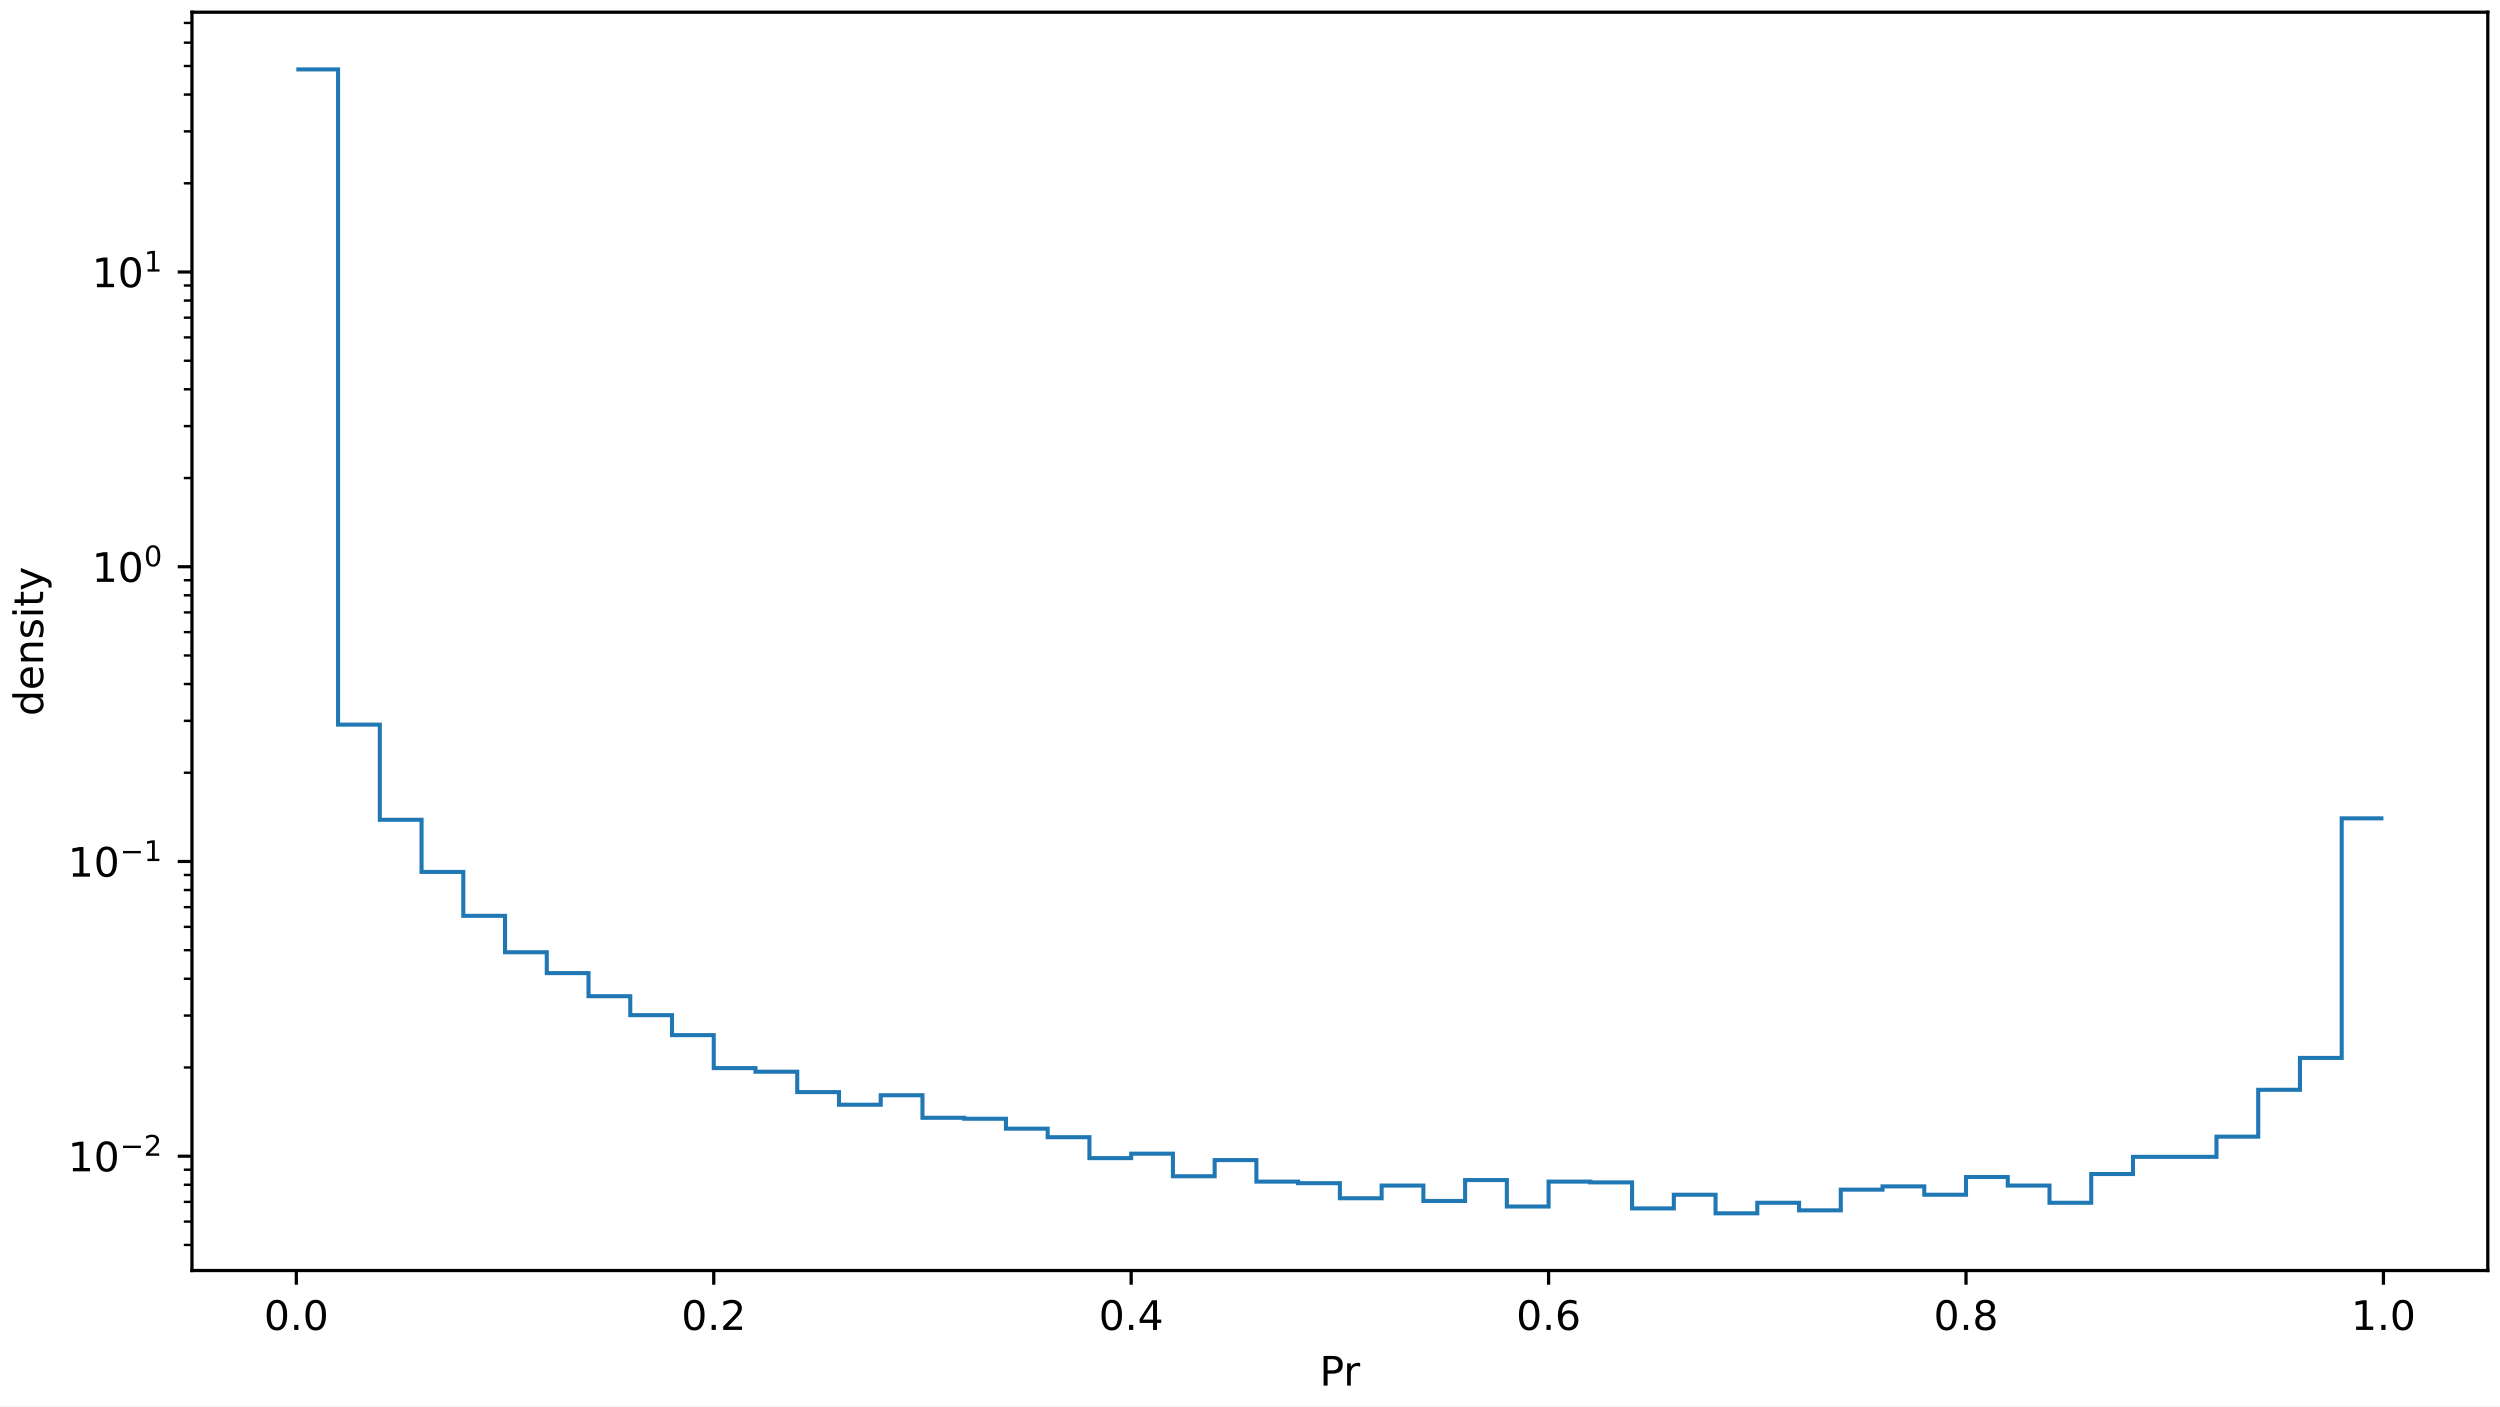
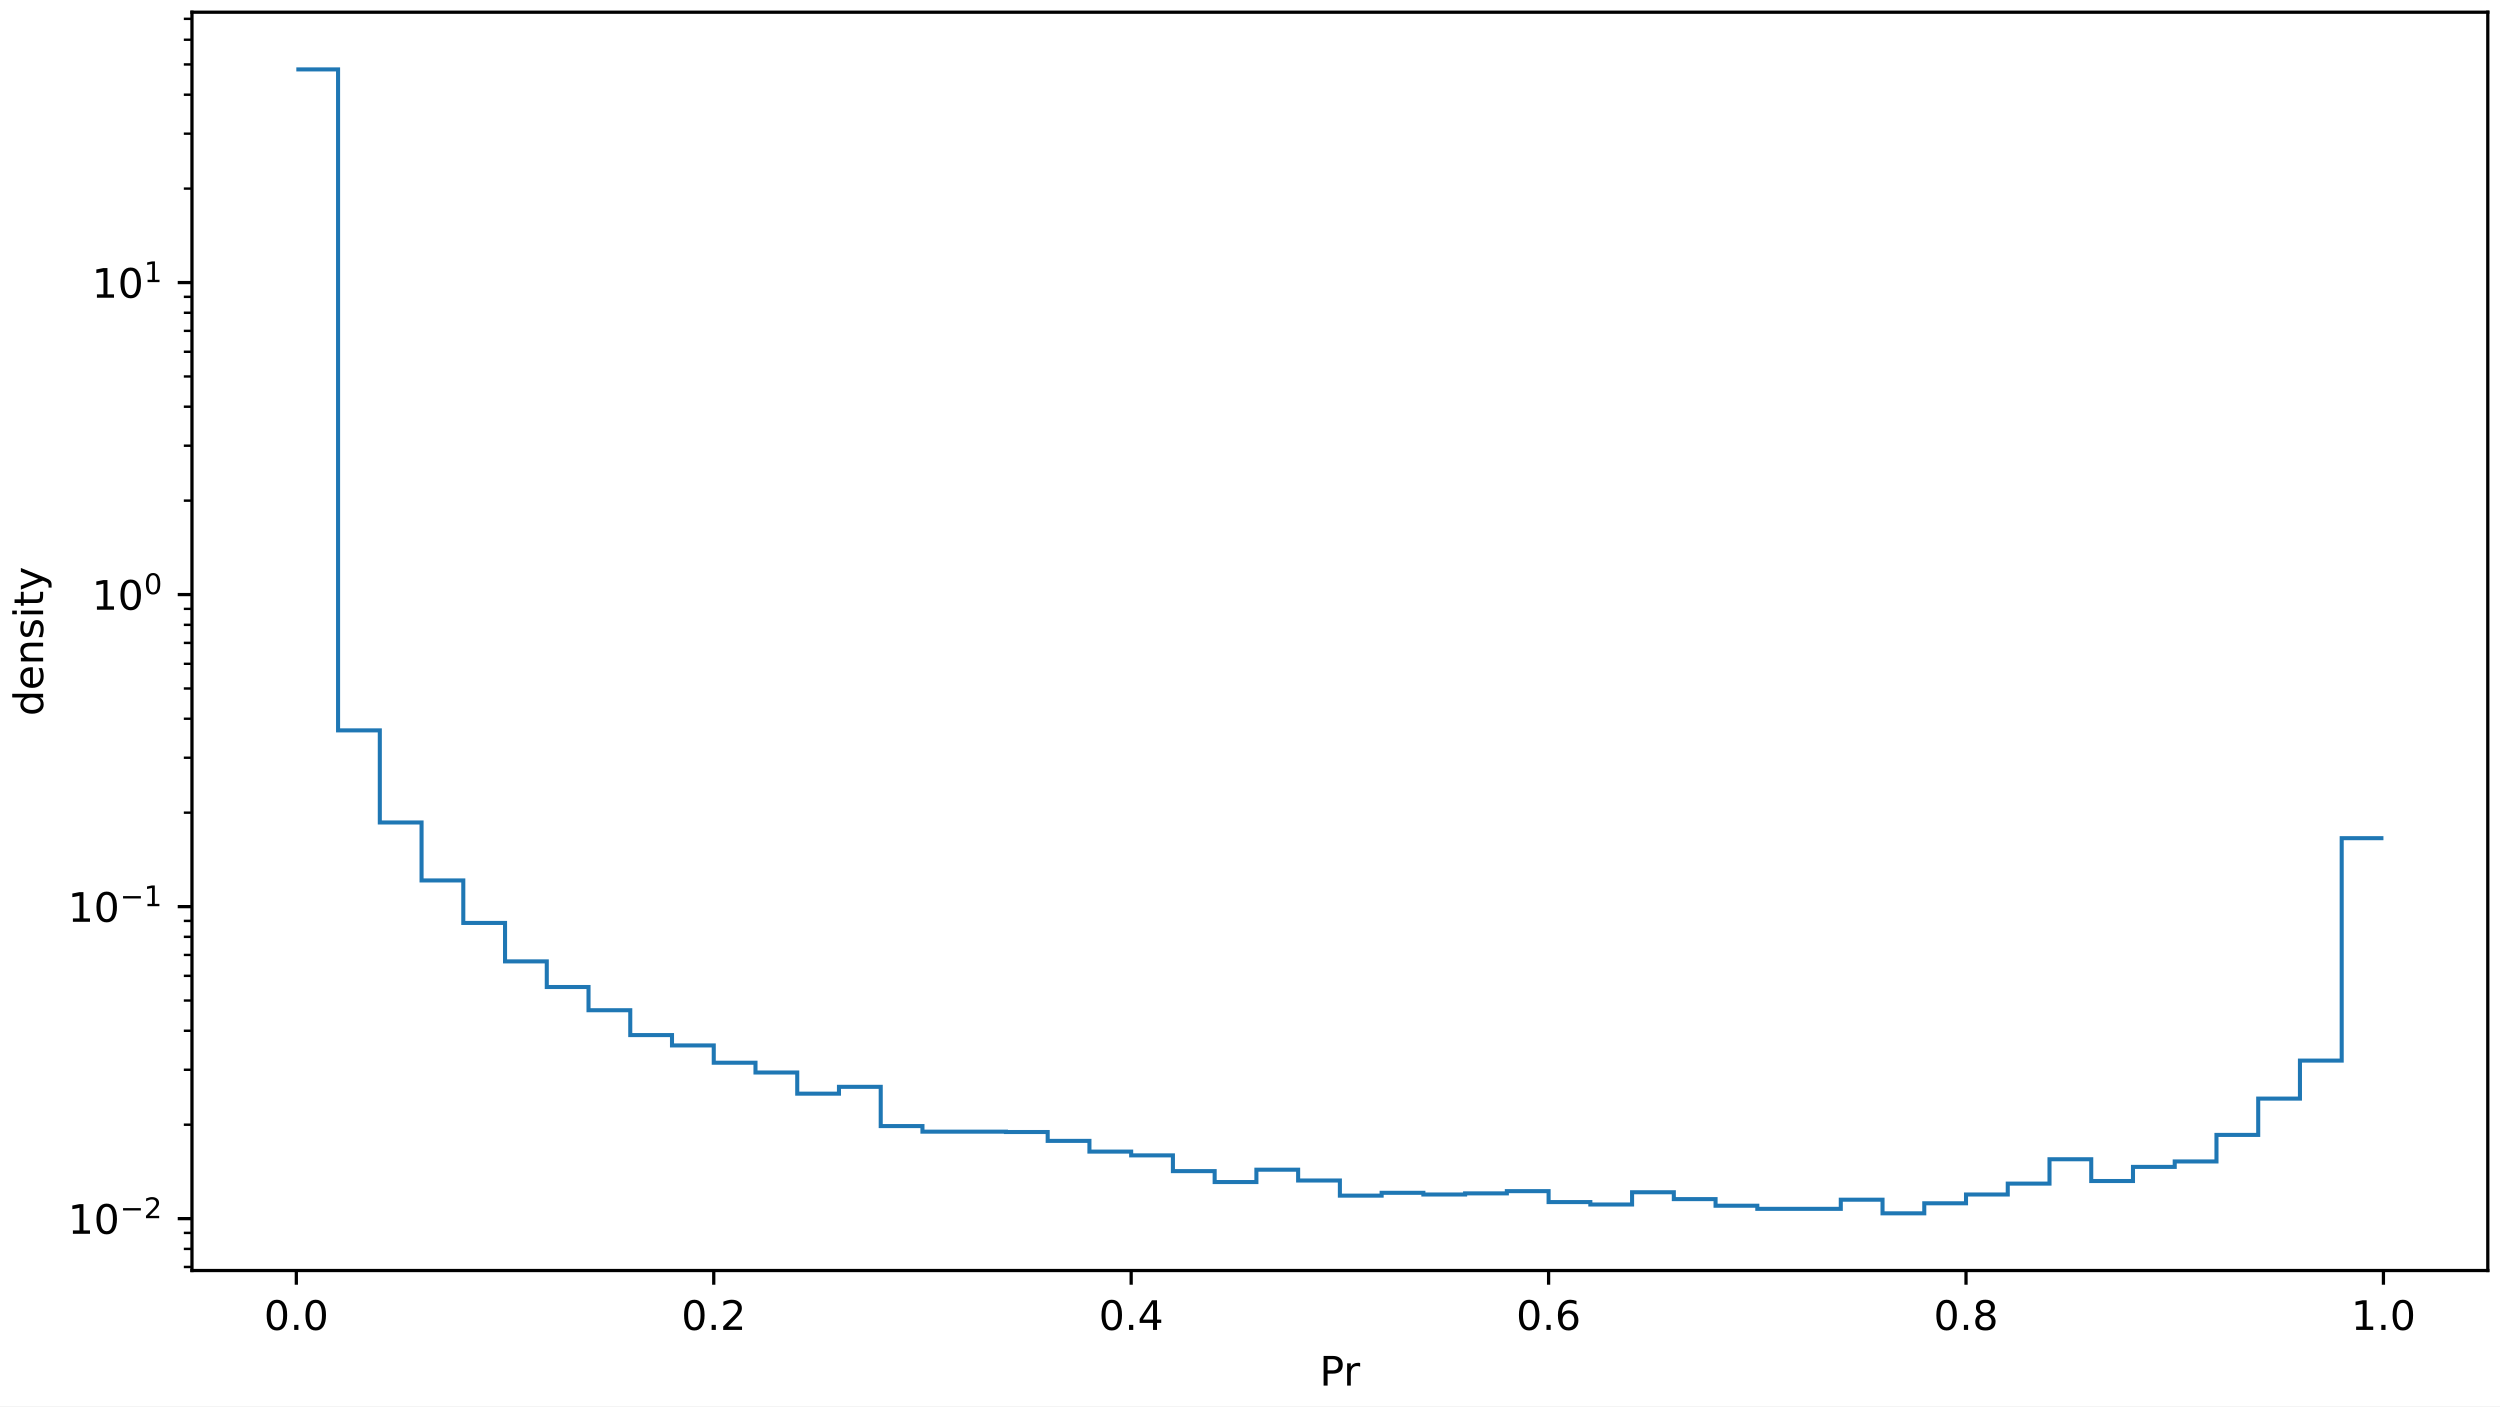
<svg xmlns="http://www.w3.org/2000/svg" xmlns:xlink="http://www.w3.org/1999/xlink" width="614.4pt" height="345.6pt" viewBox="0 0 614.4 345.6" version="1.1">
  <defs>
    <style type="text/css">*{stroke-linejoin: round; stroke-linecap: butt}</style>
  </defs>
  <g id="figure_1">
    <g id="patch_1">
      <path d="M 0 345.6  L 614.4 345.6  L 614.4 0  L 0 0  z " style="fill: #ffffff" />
    </g>
    <g id="axes_1">
      <g id="patch_2">
        <path d="M 47.178 312.244  L 611.4 312.244  L 611.4 3  L 47.178 3  z " style="fill: #ffffff" />
      </g>
      <g id="matplotlib.axis_1">
        <g id="xtick_1">
          <g id="line2d_1">
            <defs>
-               <path id="m221b57615c" d="M 0 0  L 0 3.5  " style="stroke: #000000; stroke-width: 0.8" />
+               <path id="m1283e8cdca" d="M 0 0  L 0 3.5  " style="stroke: #000000; stroke-width: 0.8" />
            </defs>
            <g>
-               <use xlink:href="#m221b57615c" x="72.825" y="312.244" style="stroke: #000000; stroke-width: 0.8" />
+               <use xlink:href="#m1283e8cdca" x="72.825" y="312.244" style="stroke: #000000; stroke-width: 0.8" />
            </g>
          </g>
          <g id="text_1">
            <g transform="translate(64.87323 326.8419)scale(0.1 -0.1)">
              <defs>
                <path id="DejaVuSans-30" d="M 2034 4250  Q 1547 4250 1301 3770  Q 1056 3291 1056 2328  Q 1056 1369 1301 889  Q 1547 409 2034 409  Q 2525 409 2770 889  Q 3016 1369 3016 2328  Q 3016 3291 2770 3770  Q 2525 4250 2034 4250  z M 2034 4750  Q 2819 4750 3233 4129  Q 3647 3509 3647 2328  Q 3647 1150 3233 529  Q 2819 -91 2034 -91  Q 1250 -91 836 529  Q 422 1150 422 2328  Q 422 3509 836 4129  Q 1250 4750 2034 4750  z " transform="scale(0.015625)" />
                <path id="DejaVuSans-2e" d="M 684 794  L 1344 794  L 1344 0  L 684 0  L 684 794  z " transform="scale(0.015625)" />
              </defs>
              <use xlink:href="#DejaVuSans-30" />
              <use xlink:href="#DejaVuSans-2e" x="63.623" />
              <use xlink:href="#DejaVuSans-30" x="95.41" />
            </g>
          </g>
        </g>
        <g id="xtick_2">
          <g id="line2d_2">
            <g>
-               <use xlink:href="#m221b57615c" x="175.411" y="312.244" style="stroke: #000000; stroke-width: 0.8" />
+               <use xlink:href="#m1283e8cdca" x="175.411" y="312.244" style="stroke: #000000; stroke-width: 0.8" />
            </g>
          </g>
          <g id="text_2">
            <g transform="translate(167.4589 326.8419)scale(0.1 -0.1)">
              <defs>
                <path id="DejaVuSans-32" d="M 1228 531  L 3431 531  L 3431 0  L 469 0  L 469 531  Q 828 903 1448 1529  Q 2069 2156 2228 2338  Q 2531 2678 2651 2914  Q 2772 3150 2772 3378  Q 2772 3750 2511 3984  Q 2250 4219 1831 4219  Q 1534 4219 1204 4116  Q 875 4013 500 3803  L 500 4441  Q 881 4594 1212 4672  Q 1544 4750 1819 4750  Q 2544 4750 2975 4387  Q 3406 4025 3406 3419  Q 3406 3131 3298 2873  Q 3191 2616 2906 2266  Q 2828 2175 2409 1742  Q 1991 1309 1228 531  z " transform="scale(0.015625)" />
              </defs>
              <use xlink:href="#DejaVuSans-30" />
              <use xlink:href="#DejaVuSans-2e" x="63.623" />
              <use xlink:href="#DejaVuSans-32" x="95.41" />
            </g>
          </g>
        </g>
        <g id="xtick_3">
          <g id="line2d_3">
            <g>
-               <use xlink:href="#m221b57615c" x="277.996" y="312.244" style="stroke: #000000; stroke-width: 0.8" />
+               <use xlink:href="#m1283e8cdca" x="277.996" y="312.244" style="stroke: #000000; stroke-width: 0.8" />
            </g>
          </g>
          <g id="text_3">
            <g transform="translate(270.0446 326.8419)scale(0.1 -0.1)">
              <defs>
                <path id="DejaVuSans-34" d="M 2419 4116  L 825 1625  L 2419 1625  L 2419 4116  z M 2253 4666  L 3047 4666  L 3047 1625  L 3713 1625  L 3713 1100  L 3047 1100  L 3047 0  L 2419 0  L 2419 1100  L 313 1100  L 313 1709  L 2253 4666  z " transform="scale(0.015625)" />
              </defs>
              <use xlink:href="#DejaVuSans-30" />
              <use xlink:href="#DejaVuSans-2e" x="63.623" />
              <use xlink:href="#DejaVuSans-34" x="95.41" />
            </g>
          </g>
        </g>
        <g id="xtick_4">
          <g id="line2d_4">
            <g>
-               <use xlink:href="#m221b57615c" x="380.582" y="312.244" style="stroke: #000000; stroke-width: 0.8" />
+               <use xlink:href="#m1283e8cdca" x="380.582" y="312.244" style="stroke: #000000; stroke-width: 0.8" />
            </g>
          </g>
          <g id="text_4">
            <g transform="translate(372.6304 326.8419)scale(0.1 -0.1)">
              <defs>
                <path id="DejaVuSans-36" d="M 2113 2584  Q 1688 2584 1439 2293  Q 1191 2003 1191 1497  Q 1191 994 1439 701  Q 1688 409 2113 409  Q 2538 409 2786 701  Q 3034 994 3034 1497  Q 3034 2003 2786 2293  Q 2538 2584 2113 2584  z M 3366 4563  L 3366 3988  Q 3128 4100 2886 4159  Q 2644 4219 2406 4219  Q 1781 4219 1451 3797  Q 1122 3375 1075 2522  Q 1259 2794 1537 2939  Q 1816 3084 2150 3084  Q 2853 3084 3261 2657  Q 3669 2231 3669 1497  Q 3669 778 3244 343  Q 2819 -91 2113 -91  Q 1303 -91 875 529  Q 447 1150 447 2328  Q 447 3434 972 4092  Q 1497 4750 2381 4750  Q 2619 4750 2861 4703  Q 3103 4656 3366 4563  z " transform="scale(0.015625)" />
              </defs>
              <use xlink:href="#DejaVuSans-30" />
              <use xlink:href="#DejaVuSans-2e" x="63.623" />
              <use xlink:href="#DejaVuSans-36" x="95.41" />
            </g>
          </g>
        </g>
        <g id="xtick_5">
          <g id="line2d_5">
            <g>
-               <use xlink:href="#m221b57615c" x="483.168" y="312.244" style="stroke: #000000; stroke-width: 0.8" />
+               <use xlink:href="#m1283e8cdca" x="483.168" y="312.244" style="stroke: #000000; stroke-width: 0.8" />
            </g>
          </g>
          <g id="text_5">
            <g transform="translate(475.2161 326.8419)scale(0.1 -0.1)">
              <defs>
                <path id="DejaVuSans-38" d="M 2034 2216  Q 1584 2216 1326 1975  Q 1069 1734 1069 1313  Q 1069 891 1326 650  Q 1584 409 2034 409  Q 2484 409 2743 651  Q 3003 894 3003 1313  Q 3003 1734 2745 1975  Q 2488 2216 2034 2216  z M 1403 2484  Q 997 2584 770 2862  Q 544 3141 544 3541  Q 544 4100 942 4425  Q 1341 4750 2034 4750  Q 2731 4750 3128 4425  Q 3525 4100 3525 3541  Q 3525 3141 3298 2862  Q 3072 2584 2669 2484  Q 3125 2378 3379 2068  Q 3634 1759 3634 1313  Q 3634 634 3220 271  Q 2806 -91 2034 -91  Q 1263 -91 848 271  Q 434 634 434 1313  Q 434 1759 690 2068  Q 947 2378 1403 2484  z M 1172 3481  Q 1172 3119 1398 2916  Q 1625 2713 2034 2713  Q 2441 2713 2670 2916  Q 2900 3119 2900 3481  Q 2900 3844 2670 4047  Q 2441 4250 2034 4250  Q 1625 4250 1398 4047  Q 1172 3844 1172 3481  z " transform="scale(0.015625)" />
              </defs>
              <use xlink:href="#DejaVuSans-30" />
              <use xlink:href="#DejaVuSans-2e" x="63.623" />
              <use xlink:href="#DejaVuSans-38" x="95.41" />
            </g>
          </g>
        </g>
        <g id="xtick_6">
          <g id="line2d_6">
            <g>
-               <use xlink:href="#m221b57615c" x="585.753" y="312.244" style="stroke: #000000; stroke-width: 0.8" />
+               <use xlink:href="#m1283e8cdca" x="585.753" y="312.244" style="stroke: #000000; stroke-width: 0.8" />
            </g>
          </g>
          <g id="text_6">
            <g transform="translate(577.8018 326.8419)scale(0.1 -0.1)">
              <defs>
                <path id="DejaVuSans-31" d="M 794 531  L 1825 531  L 1825 4091  L 703 3866  L 703 4441  L 1819 4666  L 2450 4666  L 2450 531  L 3481 531  L 3481 0  L 794 0  L 794 531  z " transform="scale(0.015625)" />
              </defs>
              <use xlink:href="#DejaVuSans-31" />
              <use xlink:href="#DejaVuSans-2e" x="63.623" />
              <use xlink:href="#DejaVuSans-30" x="95.41" />
            </g>
          </g>
        </g>
        <g id="text_7">
          <g transform="translate(324.3062 340.5201)scale(0.1 -0.1)">
            <defs>
              <path id="DejaVuSans-50" d="M 1259 4147  L 1259 2394  L 2053 2394  Q 2494 2394 2734 2622  Q 2975 2850 2975 3272  Q 2975 3691 2734 3919  Q 2494 4147 2053 4147  L 1259 4147  z M 628 4666  L 2053 4666  Q 2838 4666 3239 4311  Q 3641 3956 3641 3272  Q 3641 2581 3239 2228  Q 2838 1875 2053 1875  L 1259 1875  L 1259 0  L 628 0  L 628 4666  z " transform="scale(0.015625)" />
              <path id="DejaVuSans-72" d="M 2631 2963  Q 2534 3019 2420 3045  Q 2306 3072 2169 3072  Q 1681 3072 1420 2755  Q 1159 2438 1159 1844  L 1159 0  L 581 0  L 581 3500  L 1159 3500  L 1159 2956  Q 1341 3275 1631 3429  Q 1922 3584 2338 3584  Q 2397 3584 2469 3576  Q 2541 3569 2628 3553  L 2631 2963  z " transform="scale(0.015625)" />
            </defs>
            <use xlink:href="#DejaVuSans-50" />
            <use xlink:href="#DejaVuSans-72" x="58.553" />
          </g>
        </g>
      </g>
      <g id="matplotlib.axis_2">
        <g id="ytick_1">
          <g id="line2d_7">
            <defs>
-               <path id="md0d97b9da5" d="M 0 0  L -3.5 0  " style="stroke: #000000; stroke-width: 0.8" />
+               <path id="mc217131f54" d="M 0 0  L -3.5 0  " style="stroke: #000000; stroke-width: 0.8" />
            </defs>
            <g>
-               <use xlink:href="#md0d97b9da5" x="47.178" y="284.148" style="stroke: #000000; stroke-width: 0.8" />
+               <use xlink:href="#mc217131f54" x="47.178" y="299.493" style="stroke: #000000; stroke-width: 0.8" />
            </g>
          </g>
          <g id="text_8">
-             <g transform="translate(16.67836 287.9472)scale(0.1 -0.1)">
+             <g transform="translate(16.67836 303.2924)scale(0.1 -0.1)">
              <defs>
                <path id="DejaVuSans-2212" d="M 678 2272  L 4684 2272  L 4684 1741  L 678 1741  L 678 2272  z " transform="scale(0.015625)" />
              </defs>
              <use xlink:href="#DejaVuSans-31" transform="translate(0 0.765625)" />
              <use xlink:href="#DejaVuSans-30" transform="translate(63.62305 0.765625)" />
              <use xlink:href="#DejaVuSans-2212" transform="translate(128.2031 39.04688)scale(0.7)" />
              <use xlink:href="#DejaVuSans-32" transform="translate(186.8555 39.04688)scale(0.7)" />
            </g>
          </g>
        </g>
        <g id="ytick_2">
          <g id="line2d_8">
            <g>
-               <use xlink:href="#md0d97b9da5" x="47.178" y="211.715" style="stroke: #000000; stroke-width: 0.8" />
+               <use xlink:href="#mc217131f54" x="47.178" y="222.808" style="stroke: #000000; stroke-width: 0.8" />
            </g>
          </g>
          <g id="text_9">
-             <g transform="translate(16.67836 215.5138)scale(0.1 -0.1)">
+             <g transform="translate(16.67836 226.6075)scale(0.1 -0.1)">
              <use xlink:href="#DejaVuSans-31" transform="translate(0 0.684375)" />
              <use xlink:href="#DejaVuSans-30" transform="translate(63.62305 0.684375)" />
              <use xlink:href="#DejaVuSans-2212" transform="translate(128.2031 38.96563)scale(0.7)" />
              <use xlink:href="#DejaVuSans-31" transform="translate(186.8555 38.96563)scale(0.7)" />
            </g>
          </g>
        </g>
        <g id="ytick_3">
          <g id="line2d_9">
            <g>
-               <use xlink:href="#md0d97b9da5" x="47.178" y="139.281" style="stroke: #000000; stroke-width: 0.8" />
+               <use xlink:href="#mc217131f54" x="47.178" y="146.123" style="stroke: #000000; stroke-width: 0.8" />
            </g>
          </g>
          <g id="text_10">
-             <g transform="translate(22.57837 143.0804)scale(0.1 -0.1)">
+             <g transform="translate(22.57837 149.9226)scale(0.1 -0.1)">
              <use xlink:href="#DejaVuSans-31" transform="translate(0 0.765625)" />
              <use xlink:href="#DejaVuSans-30" transform="translate(63.62305 0.765625)" />
              <use xlink:href="#DejaVuSans-30" transform="translate(128.2031 39.04688)scale(0.7)" />
            </g>
          </g>
        </g>
        <g id="ytick_4">
          <g id="line2d_10">
            <g>
-               <use xlink:href="#md0d97b9da5" x="47.178" y="66.848" style="stroke: #000000; stroke-width: 0.8" />
+               <use xlink:href="#mc217131f54" x="47.178" y="69.438" style="stroke: #000000; stroke-width: 0.8" />
            </g>
          </g>
          <g id="text_11">
-             <g transform="translate(22.57837 70.64702)scale(0.1 -0.1)">
+             <g transform="translate(22.57837 73.23769)scale(0.1 -0.1)">
              <use xlink:href="#DejaVuSans-31" transform="translate(0 0.684375)" />
              <use xlink:href="#DejaVuSans-30" transform="translate(63.62305 0.684375)" />
              <use xlink:href="#DejaVuSans-31" transform="translate(128.2031 38.96563)scale(0.7)" />
            </g>
          </g>
        </g>
        <g id="ytick_5">
          <g id="line2d_11">
            <defs>
-               <path id="m53bd0949b5" d="M 0 0  L -2 0  " style="stroke: #000000; stroke-width: 0.6" />
+               <path id="m65d58d8e24" d="M 0 0  L -2 0  " style="stroke: #000000; stroke-width: 0.6" />
            </defs>
            <g>
-               <use xlink:href="#m53bd0949b5" x="47.178" y="305.953" style="stroke: #000000; stroke-width: 0.6" />
+               <use xlink:href="#m65d58d8e24" x="47.178" y="311.372" style="stroke: #000000; stroke-width: 0.6" />
            </g>
          </g>
        </g>
        <g id="ytick_6">
          <g id="line2d_12">
            <g>
-               <use xlink:href="#m53bd0949b5" x="47.178" y="300.217" style="stroke: #000000; stroke-width: 0.6" />
+               <use xlink:href="#m65d58d8e24" x="47.178" y="306.925" style="stroke: #000000; stroke-width: 0.6" />
            </g>
          </g>
        </g>
        <g id="ytick_7">
          <g id="line2d_13">
            <g>
-               <use xlink:href="#m53bd0949b5" x="47.178" y="295.368" style="stroke: #000000; stroke-width: 0.6" />
+               <use xlink:href="#m65d58d8e24" x="47.178" y="303.002" style="stroke: #000000; stroke-width: 0.6" />
            </g>
          </g>
        </g>
        <g id="ytick_8">
          <g id="line2d_14">
            <g>
-               <use xlink:href="#m53bd0949b5" x="47.178" y="291.168" style="stroke: #000000; stroke-width: 0.6" />
+               <use xlink:href="#m65d58d8e24" x="47.178" y="276.409" style="stroke: #000000; stroke-width: 0.6" />
            </g>
          </g>
        </g>
        <g id="ytick_9">
          <g id="line2d_15">
            <g>
-               <use xlink:href="#m53bd0949b5" x="47.178" y="287.462" style="stroke: #000000; stroke-width: 0.6" />
+               <use xlink:href="#m65d58d8e24" x="47.178" y="262.905" style="stroke: #000000; stroke-width: 0.6" />
            </g>
          </g>
        </g>
        <g id="ytick_10">
          <g id="line2d_16">
            <g>
-               <use xlink:href="#m53bd0949b5" x="47.178" y="262.343" style="stroke: #000000; stroke-width: 0.6" />
+               <use xlink:href="#m65d58d8e24" x="47.178" y="253.324" style="stroke: #000000; stroke-width: 0.6" />
            </g>
          </g>
        </g>
        <g id="ytick_11">
          <g id="line2d_17">
            <g>
-               <use xlink:href="#m53bd0949b5" x="47.178" y="249.588" style="stroke: #000000; stroke-width: 0.6" />
+               <use xlink:href="#m65d58d8e24" x="47.178" y="245.893" style="stroke: #000000; stroke-width: 0.6" />
            </g>
          </g>
        </g>
        <g id="ytick_12">
          <g id="line2d_18">
            <g>
-               <use xlink:href="#m53bd0949b5" x="47.178" y="240.539" style="stroke: #000000; stroke-width: 0.6" />
+               <use xlink:href="#m65d58d8e24" x="47.178" y="239.821" style="stroke: #000000; stroke-width: 0.6" />
            </g>
          </g>
        </g>
        <g id="ytick_13">
          <g id="line2d_19">
            <g>
-               <use xlink:href="#m53bd0949b5" x="47.178" y="233.519" style="stroke: #000000; stroke-width: 0.6" />
+               <use xlink:href="#m65d58d8e24" x="47.178" y="234.687" style="stroke: #000000; stroke-width: 0.6" />
            </g>
          </g>
        </g>
        <g id="ytick_14">
          <g id="line2d_20">
            <g>
-               <use xlink:href="#m53bd0949b5" x="47.178" y="227.784" style="stroke: #000000; stroke-width: 0.6" />
+               <use xlink:href="#m65d58d8e24" x="47.178" y="230.24" style="stroke: #000000; stroke-width: 0.6" />
            </g>
          </g>
        </g>
        <g id="ytick_15">
          <g id="line2d_21">
            <g>
-               <use xlink:href="#m53bd0949b5" x="47.178" y="222.935" style="stroke: #000000; stroke-width: 0.6" />
+               <use xlink:href="#m65d58d8e24" x="47.178" y="226.317" style="stroke: #000000; stroke-width: 0.6" />
            </g>
          </g>
        </g>
        <g id="ytick_16">
          <g id="line2d_22">
            <g>
-               <use xlink:href="#m53bd0949b5" x="47.178" y="218.734" style="stroke: #000000; stroke-width: 0.6" />
+               <use xlink:href="#m65d58d8e24" x="47.178" y="199.724" style="stroke: #000000; stroke-width: 0.6" />
            </g>
          </g>
        </g>
        <g id="ytick_17">
          <g id="line2d_23">
            <g>
-               <use xlink:href="#m53bd0949b5" x="47.178" y="215.029" style="stroke: #000000; stroke-width: 0.6" />
+               <use xlink:href="#m65d58d8e24" x="47.178" y="186.22" style="stroke: #000000; stroke-width: 0.6" />
            </g>
          </g>
        </g>
        <g id="ytick_18">
          <g id="line2d_24">
            <g>
-               <use xlink:href="#m53bd0949b5" x="47.178" y="189.91" style="stroke: #000000; stroke-width: 0.6" />
+               <use xlink:href="#m65d58d8e24" x="47.178" y="176.639" style="stroke: #000000; stroke-width: 0.6" />
            </g>
          </g>
        </g>
        <g id="ytick_19">
          <g id="line2d_25">
            <g>
-               <use xlink:href="#m53bd0949b5" x="47.178" y="177.155" style="stroke: #000000; stroke-width: 0.6" />
+               <use xlink:href="#m65d58d8e24" x="47.178" y="169.208" style="stroke: #000000; stroke-width: 0.6" />
            </g>
          </g>
        </g>
        <g id="ytick_20">
          <g id="line2d_26">
            <g>
-               <use xlink:href="#m53bd0949b5" x="47.178" y="168.105" style="stroke: #000000; stroke-width: 0.6" />
+               <use xlink:href="#m65d58d8e24" x="47.178" y="163.136" style="stroke: #000000; stroke-width: 0.6" />
            </g>
          </g>
        </g>
        <g id="ytick_21">
          <g id="line2d_27">
            <g>
-               <use xlink:href="#m53bd0949b5" x="47.178" y="161.086" style="stroke: #000000; stroke-width: 0.6" />
+               <use xlink:href="#m65d58d8e24" x="47.178" y="158.002" style="stroke: #000000; stroke-width: 0.6" />
            </g>
          </g>
        </g>
        <g id="ytick_22">
          <g id="line2d_28">
            <g>
-               <use xlink:href="#m53bd0949b5" x="47.178" y="155.35" style="stroke: #000000; stroke-width: 0.6" />
+               <use xlink:href="#m65d58d8e24" x="47.178" y="153.555" style="stroke: #000000; stroke-width: 0.6" />
            </g>
          </g>
        </g>
        <g id="ytick_23">
          <g id="line2d_29">
            <g>
-               <use xlink:href="#m53bd0949b5" x="47.178" y="150.501" style="stroke: #000000; stroke-width: 0.6" />
+               <use xlink:href="#m65d58d8e24" x="47.178" y="149.632" style="stroke: #000000; stroke-width: 0.6" />
            </g>
          </g>
        </g>
        <g id="ytick_24">
          <g id="line2d_30">
            <g>
-               <use xlink:href="#m53bd0949b5" x="47.178" y="146.301" style="stroke: #000000; stroke-width: 0.6" />
+               <use xlink:href="#m65d58d8e24" x="47.178" y="123.039" style="stroke: #000000; stroke-width: 0.6" />
            </g>
          </g>
        </g>
        <g id="ytick_25">
          <g id="line2d_31">
            <g>
-               <use xlink:href="#m53bd0949b5" x="47.178" y="142.596" style="stroke: #000000; stroke-width: 0.6" />
+               <use xlink:href="#m65d58d8e24" x="47.178" y="109.535" style="stroke: #000000; stroke-width: 0.6" />
            </g>
          </g>
        </g>
        <g id="ytick_26">
          <g id="line2d_32">
            <g>
-               <use xlink:href="#m53bd0949b5" x="47.178" y="117.477" style="stroke: #000000; stroke-width: 0.6" />
+               <use xlink:href="#m65d58d8e24" x="47.178" y="99.954" style="stroke: #000000; stroke-width: 0.6" />
            </g>
          </g>
        </g>
        <g id="ytick_27">
          <g id="line2d_33">
            <g>
-               <use xlink:href="#m53bd0949b5" x="47.178" y="104.722" style="stroke: #000000; stroke-width: 0.6" />
+               <use xlink:href="#m65d58d8e24" x="47.178" y="92.523" style="stroke: #000000; stroke-width: 0.6" />
            </g>
          </g>
        </g>
        <g id="ytick_28">
          <g id="line2d_34">
            <g>
-               <use xlink:href="#m53bd0949b5" x="47.178" y="95.672" style="stroke: #000000; stroke-width: 0.6" />
+               <use xlink:href="#m65d58d8e24" x="47.178" y="86.451" style="stroke: #000000; stroke-width: 0.6" />
            </g>
          </g>
        </g>
        <g id="ytick_29">
          <g id="line2d_35">
            <g>
-               <use xlink:href="#m53bd0949b5" x="47.178" y="88.652" style="stroke: #000000; stroke-width: 0.6" />
+               <use xlink:href="#m65d58d8e24" x="47.178" y="81.317" style="stroke: #000000; stroke-width: 0.6" />
            </g>
          </g>
        </g>
        <g id="ytick_30">
          <g id="line2d_36">
            <g>
-               <use xlink:href="#m53bd0949b5" x="47.178" y="82.917" style="stroke: #000000; stroke-width: 0.6" />
+               <use xlink:href="#m65d58d8e24" x="47.178" y="76.87" style="stroke: #000000; stroke-width: 0.6" />
            </g>
          </g>
        </g>
        <g id="ytick_31">
          <g id="line2d_37">
            <g>
-               <use xlink:href="#m53bd0949b5" x="47.178" y="78.068" style="stroke: #000000; stroke-width: 0.6" />
+               <use xlink:href="#m65d58d8e24" x="47.178" y="72.947" style="stroke: #000000; stroke-width: 0.6" />
            </g>
          </g>
        </g>
        <g id="ytick_32">
          <g id="line2d_38">
            <g>
-               <use xlink:href="#m53bd0949b5" x="47.178" y="73.867" style="stroke: #000000; stroke-width: 0.6" />
+               <use xlink:href="#m65d58d8e24" x="47.178" y="46.354" style="stroke: #000000; stroke-width: 0.6" />
            </g>
          </g>
        </g>
        <g id="ytick_33">
          <g id="line2d_39">
            <g>
-               <use xlink:href="#m53bd0949b5" x="47.178" y="70.162" style="stroke: #000000; stroke-width: 0.6" />
+               <use xlink:href="#m65d58d8e24" x="47.178" y="32.85" style="stroke: #000000; stroke-width: 0.6" />
            </g>
          </g>
        </g>
        <g id="ytick_34">
          <g id="line2d_40">
            <g>
-               <use xlink:href="#m53bd0949b5" x="47.178" y="45.043" style="stroke: #000000; stroke-width: 0.6" />
+               <use xlink:href="#m65d58d8e24" x="47.178" y="23.27" style="stroke: #000000; stroke-width: 0.6" />
            </g>
          </g>
        </g>
        <g id="ytick_35">
          <g id="line2d_41">
            <g>
-               <use xlink:href="#m53bd0949b5" x="47.178" y="32.288" style="stroke: #000000; stroke-width: 0.6" />
+               <use xlink:href="#m65d58d8e24" x="47.178" y="15.838" style="stroke: #000000; stroke-width: 0.6" />
            </g>
          </g>
        </g>
        <g id="ytick_36">
          <g id="line2d_42">
            <g>
-               <use xlink:href="#m53bd0949b5" x="47.178" y="23.239" style="stroke: #000000; stroke-width: 0.6" />
+               <use xlink:href="#m65d58d8e24" x="47.178" y="9.766" style="stroke: #000000; stroke-width: 0.6" />
            </g>
          </g>
        </g>
        <g id="ytick_37">
          <g id="line2d_43">
            <g>
-               <use xlink:href="#m53bd0949b5" x="47.178" y="16.219" style="stroke: #000000; stroke-width: 0.6" />
-             </g>
-           </g>
-         </g>
-         <g id="ytick_38">
-           <g id="line2d_44">
-             <g>
-               <use xlink:href="#m53bd0949b5" x="47.178" y="10.484" style="stroke: #000000; stroke-width: 0.6" />
-             </g>
-           </g>
-         </g>
-         <g id="ytick_39">
-           <g id="line2d_45">
-             <g>
-               <use xlink:href="#m53bd0949b5" x="47.178" y="5.634" style="stroke: #000000; stroke-width: 0.6" />
+               <use xlink:href="#m65d58d8e24" x="47.178" y="4.632" style="stroke: #000000; stroke-width: 0.6" />
            </g>
          </g>
        </g>
        <g id="text_12">
          <g transform="translate(10.59868 175.9547)rotate(-90)scale(0.1 -0.1)">
            <defs>
              <path id="DejaVuSans-64" d="M 2906 2969  L 2906 4863  L 3481 4863  L 3481 0  L 2906 0  L 2906 525  Q 2725 213 2448 61  Q 2172 -91 1784 -91  Q 1150 -91 751 415  Q 353 922 353 1747  Q 353 2572 751 3078  Q 1150 3584 1784 3584  Q 2172 3584 2448 3432  Q 2725 3281 2906 2969  z M 947 1747  Q 947 1113 1208 752  Q 1469 391 1925 391  Q 2381 391 2643 752  Q 2906 1113 2906 1747  Q 2906 2381 2643 2742  Q 2381 3103 1925 3103  Q 1469 3103 1208 2742  Q 947 2381 947 1747  z " transform="scale(0.015625)" />
              <path id="DejaVuSans-65" d="M 3597 1894  L 3597 1613  L 953 1613  Q 991 1019 1311 708  Q 1631 397 2203 397  Q 2534 397 2845 478  Q 3156 559 3463 722  L 3463 178  Q 3153 47 2828 -22  Q 2503 -91 2169 -91  Q 1331 -91 842 396  Q 353 884 353 1716  Q 353 2575 817 3079  Q 1281 3584 2069 3584  Q 2775 3584 3186 3129  Q 3597 2675 3597 1894  z M 3022 2063  Q 3016 2534 2758 2815  Q 2500 3097 2075 3097  Q 1594 3097 1305 2825  Q 1016 2553 972 2059  L 3022 2063  z " transform="scale(0.015625)" />
              <path id="DejaVuSans-6e" d="M 3513 2113  L 3513 0  L 2938 0  L 2938 2094  Q 2938 2591 2744 2837  Q 2550 3084 2163 3084  Q 1697 3084 1428 2787  Q 1159 2491 1159 1978  L 1159 0  L 581 0  L 581 3500  L 1159 3500  L 1159 2956  Q 1366 3272 1645 3428  Q 1925 3584 2291 3584  Q 2894 3584 3203 3211  Q 3513 2838 3513 2113  z " transform="scale(0.015625)" />
              <path id="DejaVuSans-73" d="M 2834 3397  L 2834 2853  Q 2591 2978 2328 3040  Q 2066 3103 1784 3103  Q 1356 3103 1142 2972  Q 928 2841 928 2578  Q 928 2378 1081 2264  Q 1234 2150 1697 2047  L 1894 2003  Q 2506 1872 2764 1633  Q 3022 1394 3022 966  Q 3022 478 2636 193  Q 2250 -91 1575 -91  Q 1294 -91 989 -36  Q 684 19 347 128  L 347 722  Q 666 556 975 473  Q 1284 391 1588 391  Q 1994 391 2212 530  Q 2431 669 2431 922  Q 2431 1156 2273 1281  Q 2116 1406 1581 1522  L 1381 1569  Q 847 1681 609 1914  Q 372 2147 372 2553  Q 372 3047 722 3315  Q 1072 3584 1716 3584  Q 2034 3584 2315 3537  Q 2597 3491 2834 3397  z " transform="scale(0.015625)" />
              <path id="DejaVuSans-69" d="M 603 3500  L 1178 3500  L 1178 0  L 603 0  L 603 3500  z M 603 4863  L 1178 4863  L 1178 4134  L 603 4134  L 603 4863  z " transform="scale(0.015625)" />
              <path id="DejaVuSans-74" d="M 1172 4494  L 1172 3500  L 2356 3500  L 2356 3053  L 1172 3053  L 1172 1153  Q 1172 725 1289 603  Q 1406 481 1766 481  L 2356 481  L 2356 0  L 1766 0  Q 1100 0 847 248  Q 594 497 594 1153  L 594 3053  L 172 3053  L 172 3500  L 594 3500  L 594 4494  L 1172 4494  z " transform="scale(0.015625)" />
              <path id="DejaVuSans-79" d="M 2059 -325  Q 1816 -950 1584 -1140  Q 1353 -1331 966 -1331  L 506 -1331  L 506 -850  L 844 -850  Q 1081 -850 1212 -737  Q 1344 -625 1503 -206  L 1606 56  L 191 3500  L 800 3500  L 1894 763  L 2988 3500  L 3597 3500  L 2059 -325  z " transform="scale(0.015625)" />
            </defs>
            <use xlink:href="#DejaVuSans-64" />
            <use xlink:href="#DejaVuSans-65" x="63.477" />
            <use xlink:href="#DejaVuSans-6e" x="125" />
            <use xlink:href="#DejaVuSans-73" x="188.379" />
            <use xlink:href="#DejaVuSans-69" x="240.479" />
            <use xlink:href="#DejaVuSans-74" x="268.262" />
            <use xlink:href="#DejaVuSans-79" x="307.471" />
          </g>
        </g>
      </g>
      <g id="patch_3">
-         <path d="M 72.825 17.057  L 83.083 17.057  L 83.083 178.086  L 93.342 178.086  L 93.342 201.469  L 103.601 201.469  L 103.601 214.286  L 113.859 214.286  L 113.859 225.073  L 124.118 225.073  L 124.118 234.027  L 134.376 234.027  L 134.376 239.154  L 144.635 239.154  L 144.635 244.829  L 154.893 244.829  L 154.893 249.484  L 165.152 249.484  L 165.152 254.394  L 175.411 254.394  L 175.411 262.501  L 185.669 262.501  L 185.669 263.383  L 195.928 263.383  L 195.928 268.395  L 206.186 268.395  L 206.186 271.498  L 216.445 271.498  L 216.445 269.167  L 226.703 269.167  L 226.703 274.707  L 236.962 274.707  L 236.962 274.941  L 247.22 274.941  L 247.22 277.381  L 257.479 277.381  L 257.479 279.479  L 267.738 279.479  L 267.738 284.623  L 277.996 284.623  L 277.996 283.525  L 288.255 283.525  L 288.255 289.076  L 298.513 289.076  L 298.513 285.106  L 308.772 285.106  L 308.772 290.391  L 319.03 290.391  L 319.03 290.777  L 329.289 290.777  L 329.289 294.482  L 339.548 294.482  L 339.548 291.365  L 349.806 291.365  L 349.806 295.144  L 360.065 295.144  L 360.065 290.009  L 370.323 290.009  L 370.323 296.512  L 380.582 296.512  L 380.582 290.391  L 390.84 290.391  L 390.84 290.583  L 401.099 290.583  L 401.099 296.982  L 411.358 296.982  L 411.358 293.62  L 421.616 293.62  L 421.616 298.187  L 431.875 298.187  L 431.875 295.594  L 442.133 295.594  L 442.133 297.458  L 452.392 297.458  L 452.392 292.37  L 462.65 292.37  L 462.65 291.563  L 472.909 291.563  L 472.909 293.62  L 483.168 293.62  L 483.168 289.26  L 493.426 289.26  L 493.426 291.365  L 503.685 291.365  L 503.685 295.594  L 513.943 295.594  L 513.943 288.529  L 524.202 288.529  L 524.202 284.306  L 534.46 284.306  L 534.46 284.306  L 544.719 284.306  L 544.719 279.344  L 554.978 279.344  L 554.978 267.828  L 565.236 267.828  L 565.236 259.995  L 575.495 259.995  L 575.495 201.119  L 585.753 201.119  " clip-path="url(#p934feda1f1)" style="fill: none; stroke: #1f77b4; stroke-linejoin: miter" />
+         <path d="M 72.825 17.057  L 83.083 17.057  L 83.083 179.498  L 93.342 179.498  L 93.342 202.132  L 103.601 202.132  L 103.601 216.377  L 113.859 216.377  L 113.859 226.821  L 124.118 226.821  L 124.118 236.27  L 134.376 236.27  L 134.376 242.568  L 144.635 242.568  L 144.635 248.274  L 154.893 248.274  L 154.893 254.382  L 165.152 254.382  L 165.152 256.926  L 175.411 256.926  L 175.411 261.175  L 185.669 261.175  L 185.669 263.578  L 195.928 263.578  L 195.928 268.778  L 206.186 268.778  L 206.186 267.1  L 216.445 267.1  L 216.445 276.744  L 226.703 276.744  L 226.703 278.117  L 236.962 278.117  L 236.962 278.117  L 247.22 278.117  L 247.22 278.205  L 257.479 278.205  L 257.479 280.383  L 267.738 280.383  L 267.738 283.018  L 277.996 283.018  L 277.996 283.945  L 288.255 283.945  L 288.255 287.815  L 298.513 287.815  L 298.513 290.5  L 308.772 290.5  L 308.772 287.465  L 319.03 287.465  L 319.03 290.121  L 329.289 290.121  L 329.289 293.84  L 339.548 293.84  L 339.548 293.145  L 349.806 293.145  L 349.806 293.56  L 360.065 293.56  L 360.065 293.283  L 370.323 293.283  L 370.323 292.735  L 380.582 292.735  L 380.582 295.423  L 390.84 295.423  L 390.84 296.018  L 401.099 296.018  L 401.099 293.008  L 411.358 293.008  L 411.358 294.694  L 421.616 294.694  L 421.616 296.319  L 431.875 296.319  L 431.875 297.085  L 442.133 297.085  L 442.133 297.085  L 452.392 297.085  L 452.392 294.839  L 462.65 294.839  L 462.65 298.187  L 472.909 298.187  L 472.909 295.719  L 483.168 295.719  L 483.168 293.56  L 493.426 293.56  L 493.426 290.884  L 503.685 290.884  L 503.685 284.898  L 513.943 284.898  L 513.943 290.247  L 524.202 290.247  L 524.202 286.776  L 534.46 286.776  L 534.46 285.439  L 544.719 285.439  L 544.719 278.915  L 554.978 278.915  L 554.978 269.992  L 565.236 269.992  L 565.236 260.652  L 575.495 260.652  L 575.495 205.99  L 585.753 205.99  " clip-path="url(#p0dc0fd932a)" style="fill: none; stroke: #1f77b4; stroke-linejoin: miter" />
      </g>
      <g id="patch_4">
        <path d="M 47.178 312.244  L 47.178 3  " style="fill: none; stroke: #000000; stroke-width: 0.8; stroke-linejoin: miter; stroke-linecap: square" />
      </g>
      <g id="patch_5">
        <path d="M 611.4 312.244  L 611.4 3  " style="fill: none; stroke: #000000; stroke-width: 0.8; stroke-linejoin: miter; stroke-linecap: square" />
      </g>
      <g id="patch_6">
        <path d="M 47.178 312.244  L 611.4 312.244  " style="fill: none; stroke: #000000; stroke-width: 0.8; stroke-linejoin: miter; stroke-linecap: square" />
      </g>
      <g id="patch_7">
        <path d="M 47.178 3  L 611.4 3  " style="fill: none; stroke: #000000; stroke-width: 0.8; stroke-linejoin: miter; stroke-linecap: square" />
      </g>
    </g>
  </g>
  <defs>
-     <clipPath id="p934feda1f1">
+     <clipPath id="p0dc0fd932a">
      <rect x="47.178" y="3" width="564.221" height="309.243" />
    </clipPath>
  </defs>
</svg>
